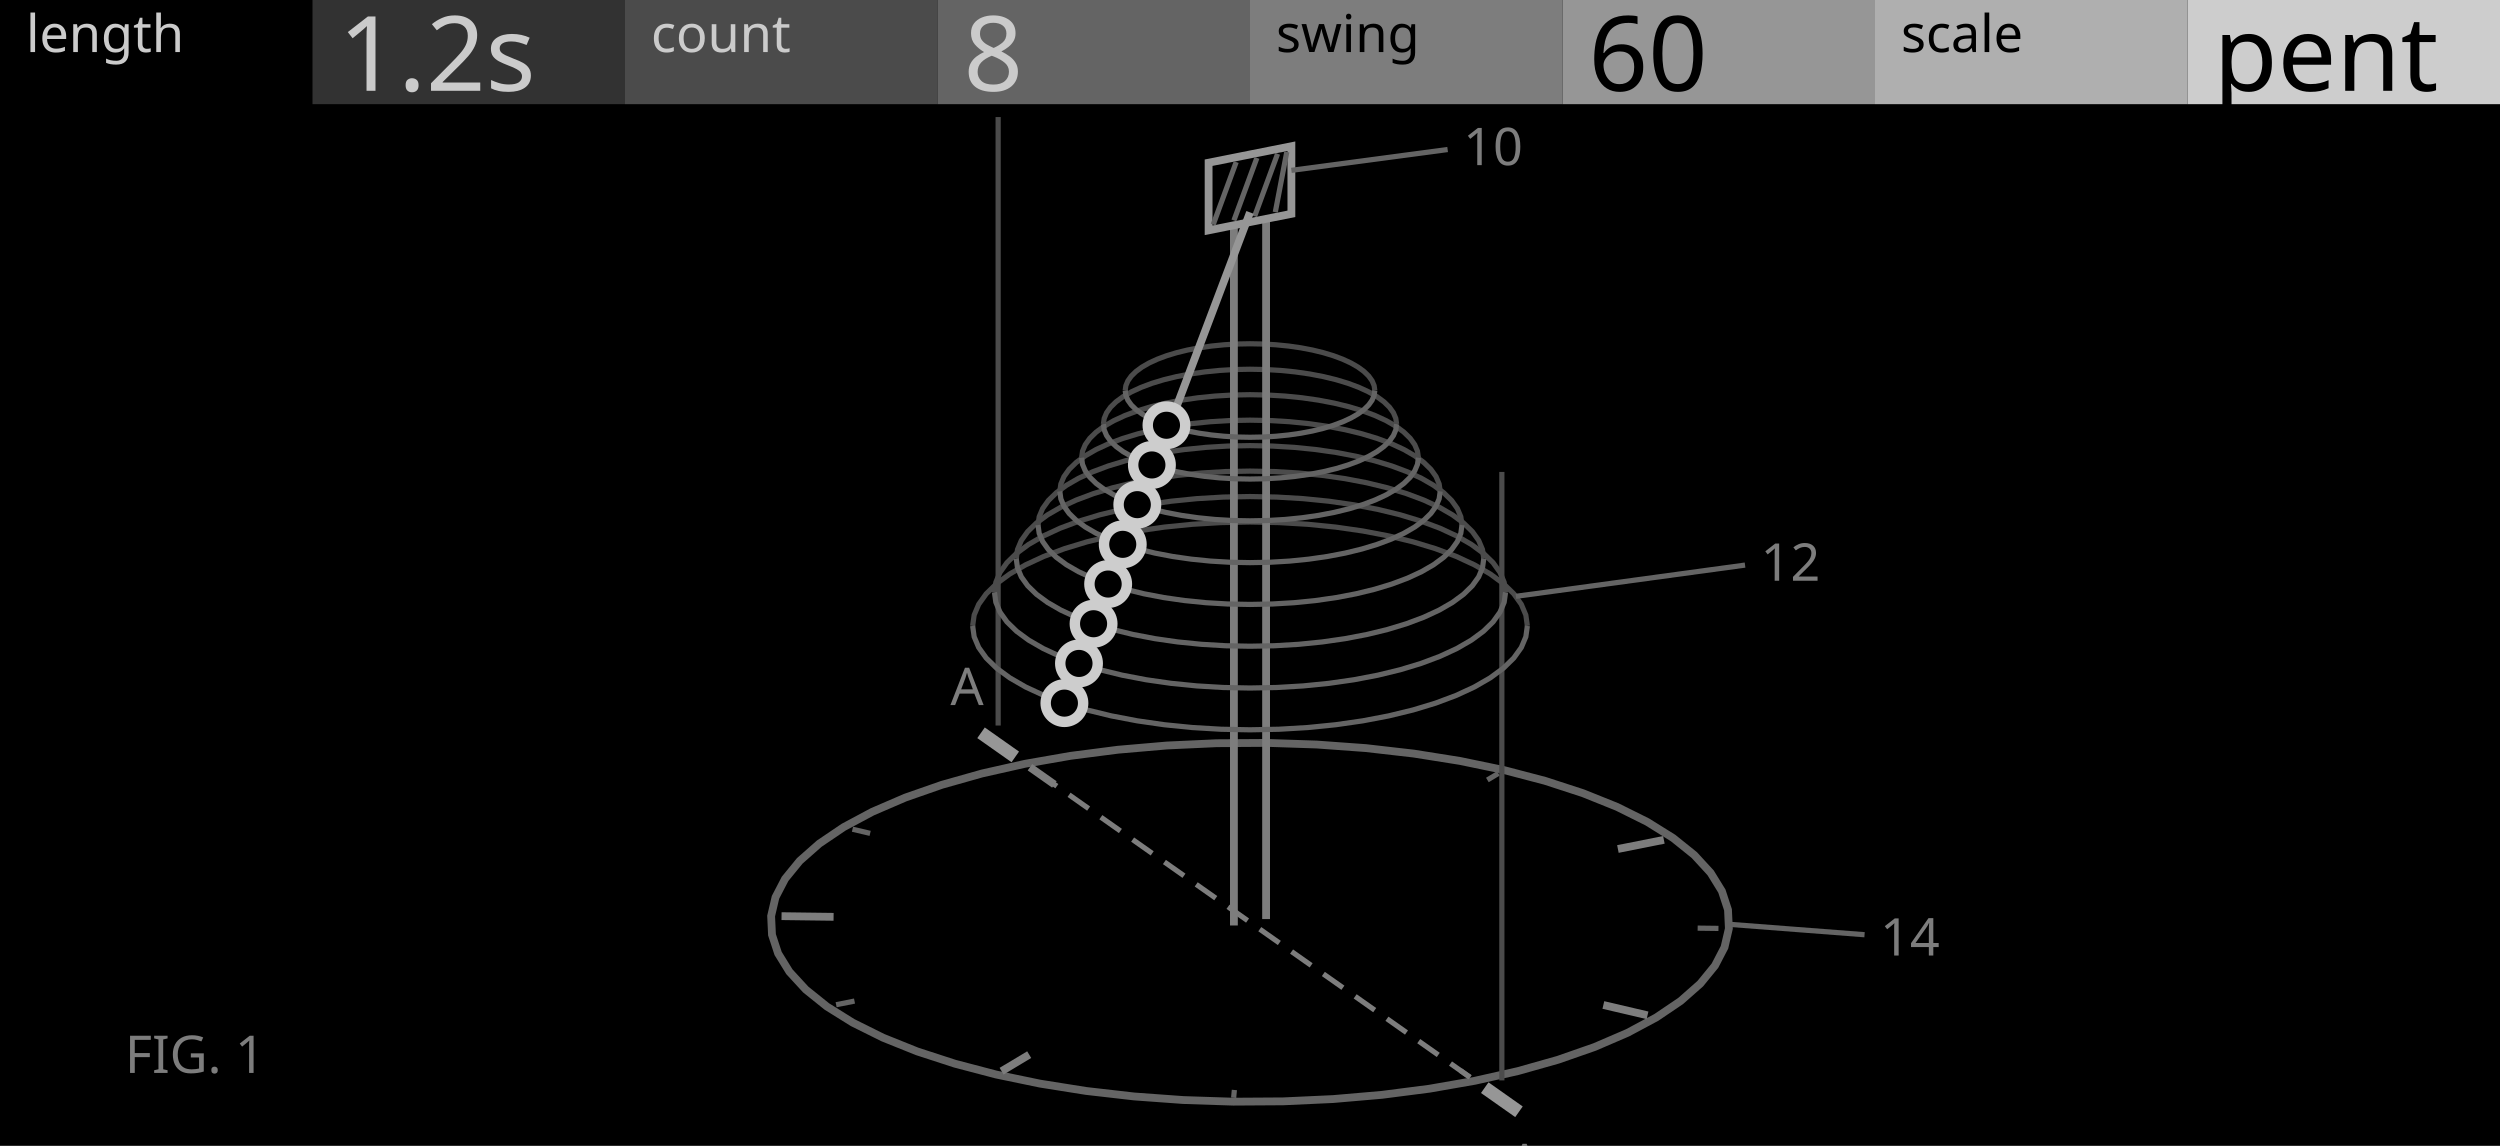
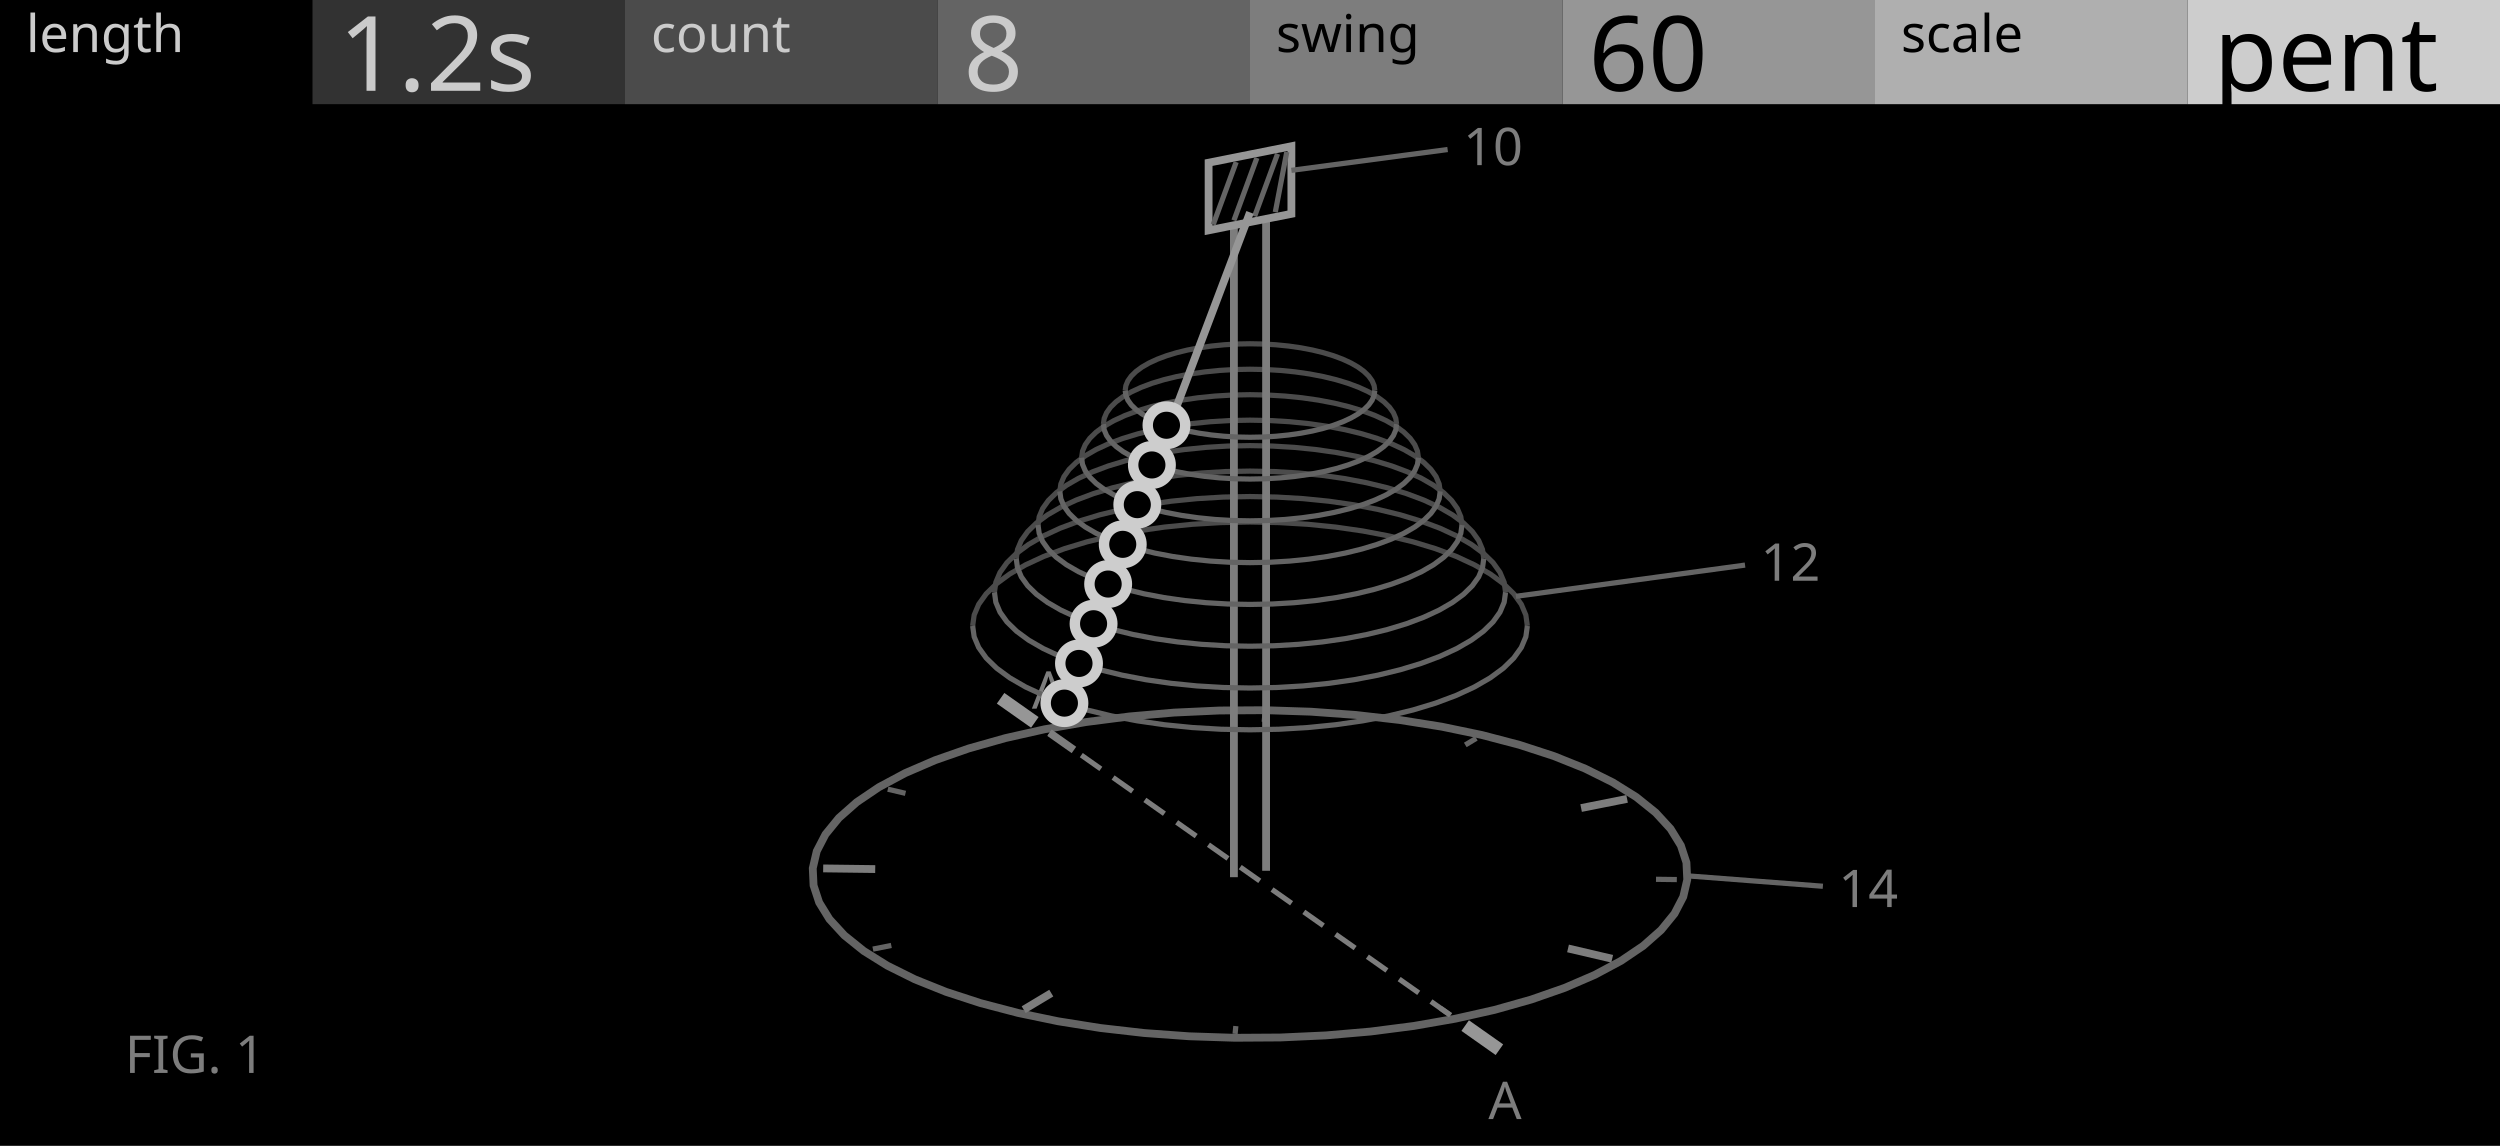
<svg xmlns="http://www.w3.org/2000/svg" width="480" height="220" viewBox="0 0 480 220">
  <g id="preview_canvas">
    <rect x="0" y="0" width="480" height="220" fill="#000000" stroke="none" />
  </g>
  <g id="preview_header">
    <rect x="0" y="0" width="60" height="20" fill="#000000" stroke="none" />
    <rect x="60" y="0" width="60" height="20" fill="#323232" stroke="none" />
    <rect x="120" y="0" width="60" height="20" fill="#4B4B4B" stroke="none" />
    <rect x="180" y="0" width="60" height="20" fill="#646464" stroke="none" />
    <rect x="240" y="0" width="60" height="20" fill="#7D7D7D" stroke="none" />
    <rect x="300" y="0" width="60" height="20" fill="#969696" stroke="none" />
    <rect x="360" y="0" width="60" height="20" fill="#AFAFAF" stroke="none" />
    <rect x="420" y="0" width="60" height="20" fill="#CDCDCD" stroke="none" />
    <text transform="matrix(1 0 0 1 5 10)" fill="#CBCBCB" stroke="none" font-family="UniversNextPro-Light" font-size="10px">length</text>
    <text transform="matrix(1 0 0 1 125 10)" fill="#CBCBCB" stroke="none" font-family="UniversNextPro-Light" font-size="10px">count</text>
    <text transform="matrix(1 0 0 1 245 10)" fill="#000000" stroke="none" font-family="UniversNextPro-Light" font-size="10px">swing</text>
    <text transform="matrix(1 0 0 1 365 10)" fill="#000000" stroke="none" font-family="UniversNextPro-Light" font-size="10px">scale</text>
    <text transform="matrix(1 0 0 1 65 17.44)" fill="#CBCBCB" stroke="none" font-family="UniversNextPro-Light" font-size="20px">1.2s</text>
    <text transform="matrix(1 0 0 1 185 17.44)" fill="#CBCBCB" stroke="none" font-family="UniversNextPro-Light" font-size="20px">8</text>
    <text transform="matrix(1 0 0 1 305 17.44)" fill="#000000" stroke="none" font-family="UniversNextPro-Light" font-size="20px">60</text>
    <text transform="matrix(1 0 0 1 425 17.44)" fill="#000000" stroke="none" font-family="UniversNextPro-Light" font-size="20px">pent</text>
  </g>
-   <path d="M 321.231 160.898 L 316.271 157.806 L 310.476 154.925 L 303.909 152.286 L 296.641 149.92 L 288.753 147.851 L 280.33 146.102 L 271.466 144.692 L 262.257 143.637 L 252.804 142.949 L 243.211 142.635 L 233.582 142.698 L 224.024 143.137 L 214.641 143.949 L 205.536 145.123 L 196.809 146.648 L 188.554 148.506 L 180.864 150.677 L 173.821 153.137 L 167.503 155.86 L 161.98 158.815 L 157.311 161.97 L 153.548 165.29 L 150.733 168.74 L 148.895 172.281 L 148.056 175.875 L 148.224 179.482 L 149.398 183.062 L 151.564 186.577 L 154.699 189.988 L 158.769 193.257 L 163.729 196.349 L 169.524 199.23 L 176.091 201.869 L 183.359 204.235 L 191.247 206.305 L 199.67 208.053 L 208.534 209.463 L 217.743 210.518 L 227.196 211.206 L 236.789 211.52 L 246.418 211.457 L 255.976 211.018 L 265.359 210.206 L 274.464 209.032 L 283.191 207.507 L 291.446 205.649 L 299.136 203.478 L 306.179 201.018 L 312.497 198.296 L 318.02 195.341 L 322.689 192.186 L 326.452 188.865 L 329.267 185.415 L 331.105 181.874 L 331.944 178.28 L 331.776 174.674 L 330.602 171.093 L 328.436 167.578 L 325.301 164.167 Z" fill="#000000" stroke="#646464" stroke-width="1.5" />
-   <path d="M 202.874 150.004 L 198.18 146.696 L 197.316 147.922 L 202.01 151.23 Z" fill="#7D7D7D" stroke="none" stroke-width="0" />
-   <path d="M 167.182 159.519 L 163.79 158.725 L 163.562 159.699 L 166.954 160.493 Z" fill="#646464" stroke="none" stroke-width="0" />
-   <path d="M 160.059 175.282 L 150.065 175.151 L 150.045 176.651 L 160.039 176.782 Z" fill="#7D7D7D" stroke="none" stroke-width="0" />
-   <path d="M 163.969 191.712 L 160.437 192.416 L 160.633 193.396 L 164.165 192.692 Z" fill="#646464" stroke="none" stroke-width="0" />
-   <path d="M 197.22 201.849 L 191.921 205.026 L 192.693 206.312 L 197.992 203.135 Z" fill="#7D7D7D" stroke="none" stroke-width="0" />
-   <path d="M 236.501 209.227 L 236.361 210.725 L 237.357 210.819 L 237.497 209.321 Z" fill="#646464" stroke="none" stroke-width="0" />
-   <path d="M 280.087 205.932 L 281.964 207.255 L 282.54 206.437 L 280.663 205.114 Z" fill="#646464" stroke="none" stroke-width="0" />
-   <path d="M 307.673 193.688 L 316.153 195.674 L 316.495 194.214 L 308.015 192.228 Z" fill="#7D7D7D" stroke="none" stroke-width="0" />
-   <path d="M 325.941 178.702 L 329.938 178.754 L 329.952 177.754 L 325.955 177.702 Z" fill="#646464" stroke="none" stroke-width="0" />
-   <path d="M 310.782 163.744 L 319.611 161.986 L 319.319 160.514 L 310.49 162.272 Z" fill="#7D7D7D" stroke="none" stroke-width="0" />
-   <path d="M 285.83 150.186 L 287.95 148.915 L 287.436 148.057 L 285.316 149.328 Z" fill="#646464" stroke="none" stroke-width="0" />
-   <path d="M 243.499 144.928 L 243.639 143.431 L 242.643 143.337 L 242.503 144.834 Z" fill="#646464" stroke="none" stroke-width="0" />
-   <path d="M 292.362 212.439 L 285.789 207.808 L 284.349 209.852 L 290.922 214.483 Z" fill="#969696" stroke="none" stroke-width="0" />
-   <path d="M 195.651 144.303 L 189.078 139.672 L 187.638 141.716 L 194.211 146.347 Z" fill="#969696" stroke="none" stroke-width="0" />
-   <path d="M 282.54 206.437 L 278.785 203.791 L 278.209 204.609 L 281.964 207.255 Z" fill="#7D7D7D" stroke="none" stroke-width="0" />
-   <path d="M 276.437 202.137 L 272.682 199.491 L 272.106 200.309 L 275.861 202.955 Z" fill="#7D7D7D" stroke="none" stroke-width="0" />
-   <path d="M 270.334 197.837 L 266.578 195.191 L 266.002 196.009 L 269.758 198.655 Z" fill="#7D7D7D" stroke="none" stroke-width="0" />
-   <path d="M 264.231 193.537 L 260.475 190.891 L 259.899 191.709 L 263.655 194.355 Z" fill="#7D7D7D" stroke="none" stroke-width="0" />
-   <path d="M 258.128 189.237 L 254.372 186.591 L 253.796 187.409 L 257.552 190.055 Z" fill="#7D7D7D" stroke="none" stroke-width="0" />
-   <path d="M 252.025 184.938 L 248.269 182.291 L 247.693 183.109 L 251.449 185.756 Z" fill="#7D7D7D" stroke="none" stroke-width="0" />
-   <path d="M 245.922 180.638 L 242.166 177.992 L 241.59 178.81 L 245.346 181.456 Z" fill="#7D7D7D" stroke="none" stroke-width="0" />
-   <path d="M 239.819 176.338 L 236.063 173.692 L 235.487 174.51 L 239.243 177.156 Z" fill="#7D7D7D" stroke="none" stroke-width="0" />
-   <path d="M 233.715 172.038 L 229.96 169.392 L 229.384 170.21 L 233.139 172.856 Z" fill="#7D7D7D" stroke="none" stroke-width="0" />
-   <path d="M 227.612 167.738 L 223.856 165.092 L 223.28 165.91 L 227.036 168.556 Z" fill="#7D7D7D" stroke="none" stroke-width="0" />
-   <path d="M 221.509 163.438 L 217.753 160.792 L 217.177 161.61 L 220.933 164.256 Z" fill="#7D7D7D" stroke="none" stroke-width="0" />
-   <path d="M 215.406 159.138 L 211.65 156.492 L 211.074 157.31 L 214.83 159.956 Z" fill="#7D7D7D" stroke="none" stroke-width="0" />
-   <path d="M 209.303 154.839 L 205.547 152.192 L 204.971 153.01 L 208.727 155.657 Z" fill="#7D7D7D" stroke="none" stroke-width="0" />
-   <path d="M 203.2 150.539 L 199.444 147.893 L 198.868 148.711 L 202.624 151.357 Z" fill="#7D7D7D" stroke="none" stroke-width="0" />
-   <path d="M 288.856 207.437 L 288.856 90.612 L 287.856 90.612 L 287.856 207.437 Z" fill="#4B4B4B" stroke="none" stroke-width="0" />
-   <path d="M 192.144 139.301 L 192.144 22.476 L 191.144 22.476 L 191.144 139.301 Z" fill="#4B4B4B" stroke="none" stroke-width="0" />
-   <text transform="matrix(1 0 0 1 289.52 226.784)" fill="#7D7D7D" stroke="none" font-family="UniversNextPro-Light" font-size="10px">A</text>
-   <text transform="matrix(1 0 0 1 182.48 135.371)" fill="#7D7D7D" stroke="none" font-family="UniversNextPro-Light" font-size="10px">A</text>
+   <path d="M 314.168 153.033 L 309.639 150.21 L 304.348 147.579 L 298.351 145.17 L 291.716 143.009 L 284.513 141.12 L 276.823 139.523 L 268.73 138.236 L 260.321 137.273 L 251.691 136.645 L 242.932 136.358 L 234.14 136.415 L 225.414 136.817 L 216.846 137.558 L 208.533 138.63 L 200.564 140.022 L 193.028 141.718 L 186.006 143.701 L 179.575 145.947 L 173.807 148.433 L 168.764 151.131 L 164.501 154.012 L 161.066 157.043 L 158.495 160.193 L 156.817 163.426 L 156.051 166.708 L 156.205 170.001 L 157.276 173.27 L 159.254 176.479 L 162.117 179.593 L 165.832 182.579 L 170.361 185.402 L 175.652 188.032 L 181.649 190.441 L 188.284 192.602 L 195.487 194.491 L 203.177 196.088 L 211.27 197.375 L 219.679 198.338 L 228.309 198.966 L 237.068 199.254 L 245.86 199.196 L 254.586 198.795 L 263.154 198.054 L 271.467 196.981 L 279.436 195.589 L 286.972 193.893 L 293.994 191.911 L 300.425 189.665 L 306.193 187.179 L 311.236 184.481 L 315.499 181.6 L 318.934 178.568 L 321.505 175.418 L 323.183 172.185 L 323.949 168.904 L 323.795 165.611 L 322.724 162.342 L 320.746 159.132 L 317.883 156.018 Z" fill="#000000" stroke="#646464" stroke-width="1.5" />
+   <path d="M 206.63 143.378 L 201.935 140.071 L 201.071 141.297 L 205.766 144.604 Z" fill="#7D7D7D" stroke="none" stroke-width="0" />
+   <path d="M 173.966 151.835 L 170.574 151.041 L 170.346 152.015 L 173.738 152.809 Z" fill="#646464" stroke="none" stroke-width="0" />
+   <path d="M 168.054 166.114 L 158.06 165.984 L 158.04 167.484 L 168.034 167.614 Z" fill="#7D7D7D" stroke="none" stroke-width="0" />
+   <path d="M 171.032 181.033 L 167.5 181.737 L 167.696 182.717 L 171.228 182.013 Z" fill="#646464" stroke="none" stroke-width="0" />
+   <path d="M 201.46 190.036 L 196.161 193.213 L 196.933 194.499 L 202.232 191.322 Z" fill="#7D7D7D" stroke="none" stroke-width="0" />
+   <path d="M 236.78 196.96 L 236.64 198.458 L 237.636 198.552 L 237.776 197.054 Z" fill="#646464" stroke="none" stroke-width="0" />
+   <path d="M 276.331 194.014 L 278.209 195.337 L 278.785 194.519 L 276.907 193.196 Z" fill="#646464" stroke="none" stroke-width="0" />
+   <path d="M 300.888 182.829 L 309.369 184.814 L 309.711 183.354 L 301.23 181.369 Z" fill="#7D7D7D" stroke="none" stroke-width="0" />
+   <path d="M 317.945 169.325 L 321.943 169.378 L 321.957 168.378 L 317.959 168.325 Z" fill="#646464" stroke="none" stroke-width="0" />
+   <path d="M 303.718 155.879 L 312.548 154.121 L 312.256 152.649 L 303.426 154.407 Z" fill="#7D7D7D" stroke="none" stroke-width="0" />
+   <path d="M 281.591 143.455 L 283.71 142.185 L 283.196 141.327 L 281.077 142.597 Z" fill="#646464" stroke="none" stroke-width="0" />
+   <path d="M 243.22 138.651 L 243.36 137.154 L 242.364 137.06 L 242.224 138.557 Z" fill="#646464" stroke="none" stroke-width="0" />
+   <path d="M 288.606 200.521 L 282.033 195.89 L 280.593 197.934 L 287.166 202.565 Z" fill="#969696" stroke="none" stroke-width="0" />
+   <path d="M 199.407 137.677 L 192.834 133.046 L 191.394 135.09 L 197.967 139.721 Z" fill="#969696" stroke="none" stroke-width="0" />
+   <path d="M 278.785 194.519 L 275.029 191.873 L 274.453 192.691 L 278.209 195.337 Z" fill="#7D7D7D" stroke="none" stroke-width="0" />
+   <path d="M 272.682 190.219 L 268.926 187.573 L 268.35 188.391 L 272.106 191.037 Z" fill="#7D7D7D" stroke="none" stroke-width="0" />
+   <path d="M 266.578 185.919 L 262.823 183.273 L 262.247 184.091 L 266.002 186.737 Z" fill="#7D7D7D" stroke="none" stroke-width="0" />
+   <path d="M 260.475 181.619 L 256.72 178.973 L 256.144 179.791 L 259.899 182.437 Z" fill="#7D7D7D" stroke="none" stroke-width="0" />
+   <path d="M 254.372 177.319 L 250.616 174.673 L 250.04 175.491 L 253.796 178.137 Z" fill="#7D7D7D" stroke="none" stroke-width="0" />
+   <path d="M 248.269 173.02 L 244.513 170.374 L 243.937 171.192 L 247.693 173.838 Z" fill="#7D7D7D" stroke="none" stroke-width="0" />
+   <path d="M 242.166 168.72 L 238.41 166.074 L 237.834 166.892 L 241.59 169.538 Z" fill="#7D7D7D" stroke="none" stroke-width="0" />
+   <path d="M 236.063 164.42 L 232.307 161.774 L 231.731 162.592 L 235.487 165.238 Z" fill="#7D7D7D" stroke="none" stroke-width="0" />
+   <path d="M 229.96 160.12 L 226.204 157.474 L 225.628 158.292 L 229.384 160.938 Z" fill="#7D7D7D" stroke="none" stroke-width="0" />
+   <path d="M 223.856 155.82 L 220.101 153.174 L 219.525 153.992 L 223.28 156.638 Z" fill="#7D7D7D" stroke="none" stroke-width="0" />
+   <path d="M 217.753 151.52 L 213.998 148.874 L 213.422 149.692 L 217.177 152.338 Z" fill="#7D7D7D" stroke="none" stroke-width="0" />
+   <path d="M 211.65 147.221 L 207.894 144.574 L 207.318 145.392 L 211.074 148.039 Z" fill="#7D7D7D" stroke="none" stroke-width="0" />
+   <path d="M 205.547 142.921 L 201.791 140.275 L 201.215 141.093 L 204.971 143.739 Z" fill="#7D7D7D" stroke="none" stroke-width="0" />
+   <text transform="matrix(1 0 0 1 285.764 214.866)" fill="#7D7D7D" stroke="none" font-family="UniversNextPro-Light" font-size="10px">A</text>
+   <text transform="matrix(1 0 0 1 198.114 136.068)" fill="#7D7D7D" stroke="none" font-family="UniversNextPro-Light" font-size="10px">A</text>
  <path d="M 293.748 120.106 L 293.443 117.955 L 292.525 115.78 L 291.025 113.682 L 288.971 111.678 L 286.391 109.781 L 283.312 108.005 L 279.767 106.364 L 275.793 104.876 L 271.433 103.554 L 266.733 102.41 L 261.742 101.458 L 256.516 100.706 L 251.112 100.164 L 245.586 99.835 L 240 99.726 L 234.414 99.835 L 228.888 100.164 L 223.484 100.706 L 218.258 101.458 L 213.267 102.41 L 208.567 103.554 L 204.207 104.876 L 200.233 106.364 L 196.688 108.005 L 193.609 109.781 L 191.029 111.678 L 188.975 113.682 L 187.475 115.78 L 186.557 117.955 L 186.252 120.106 L 187.242 120.244 L 187.519 118.225 L 188.345 116.274 L 189.731 114.338 L 191.673 112.444 L 194.153 110.619 L 197.146 108.893 L 200.617 107.288 L 204.527 105.824 L 208.829 104.518 L 213.479 103.388 L 218.422 102.444 L 223.604 101.698 L 228.968 101.16 L 234.454 100.835 L 240 100.726 L 245.546 100.835 L 251.032 101.16 L 256.396 101.698 L 261.578 102.444 L 266.521 103.388 L 271.171 104.518 L 275.473 105.824 L 279.383 107.288 L 282.854 108.893 L 285.847 110.619 L 288.327 112.444 L 290.269 114.338 L 291.655 116.274 L 292.481 118.225 L 292.758 120.244 Z" fill="#4B4B4B" stroke="none" stroke-width="0" />
  <path d="M 289.564 113.649 L 289.281 111.662 L 288.432 109.65 L 287.046 107.71 L 285.149 105.859 L 282.767 104.109 L 279.927 102.47 L 276.658 100.957 L 272.994 99.584 L 268.973 98.365 L 264.641 97.31 L 260.04 96.433 L 255.223 95.74 L 250.242 95.24 L 245.149 94.937 L 240 94.837 L 234.851 94.937 L 229.758 95.24 L 224.777 95.74 L 219.96 96.433 L 215.359 97.31 L 211.027 98.365 L 207.006 99.584 L 203.342 100.957 L 200.073 102.47 L 197.233 104.109 L 194.851 105.859 L 192.954 107.71 L 191.568 109.65 L 190.719 111.662 L 190.436 113.649 L 191.426 113.787 L 191.681 111.932 L 192.438 110.144 L 193.71 108.366 L 195.495 106.625 L 197.777 104.947 L 200.531 103.358 L 203.726 101.881 L 207.326 100.532 L 211.289 99.329 L 215.571 98.288 L 220.124 97.419 L 224.897 96.732 L 229.838 96.236 L 234.891 95.937 L 240 95.837 L 245.109 95.937 L 250.162 96.236 L 255.103 96.732 L 259.876 97.419 L 264.429 98.288 L 268.711 99.329 L 272.674 100.532 L 276.274 101.881 L 279.469 103.358 L 282.223 104.947 L 284.505 106.625 L 286.29 108.366 L 287.562 110.144 L 288.319 111.932 L 288.574 113.787 Z" fill="#4B4B4B" stroke="none" stroke-width="0" />
  <path d="M 285.38 107.193 L 285.12 105.369 L 284.339 103.519 L 283.066 101.738 L 281.326 100.04 L 279.144 98.436 L 276.542 96.935 L 273.548 95.549 L 270.194 94.292 L 266.514 93.177 L 262.549 92.211 L 258.338 91.408 L 253.93 90.774 L 249.372 90.317 L 244.712 90.04 L 240 89.948 L 235.288 90.04 L 230.628 90.317 L 226.07 90.774 L 221.662 91.408 L 217.451 92.211 L 213.486 93.177 L 209.806 94.292 L 206.452 95.549 L 203.458 96.935 L 200.856 98.436 L 198.674 100.04 L 196.934 101.738 L 195.661 103.519 L 194.88 105.369 L 194.62 107.193 L 195.61 107.331 L 195.842 105.639 L 196.531 104.013 L 197.69 102.394 L 199.318 100.806 L 201.4 99.274 L 203.916 97.823 L 206.836 96.473 L 210.126 95.24 L 213.748 94.141 L 217.663 93.189 L 221.826 92.394 L 226.19 91.766 L 230.708 91.313 L 235.328 91.04 L 240 90.948 L 244.672 91.04 L 249.292 91.313 L 253.81 91.766 L 258.174 92.394 L 262.337 93.189 L 266.252 94.141 L 269.874 95.24 L 273.164 96.473 L 276.084 97.823 L 278.6 99.274 L 280.682 100.806 L 282.31 102.394 L 283.469 104.013 L 284.158 105.639 L 284.39 107.331 Z" fill="#4B4B4B" stroke="none" stroke-width="0" />
  <path d="M 281.196 100.736 L 280.959 99.076 L 280.246 97.388 L 279.087 95.766 L 277.504 94.221 L 275.52 92.763 L 273.157 91.399 L 270.439 90.141 L 267.394 89.001 L 264.054 87.988 L 260.456 87.112 L 256.637 86.383 L 252.637 85.809 L 248.502 85.394 L 244.274 85.142 L 240 85.058 L 235.726 85.142 L 231.498 85.394 L 227.363 85.809 L 223.363 86.383 L 219.544 87.112 L 215.946 87.988 L 212.606 89.001 L 209.561 90.141 L 206.843 91.399 L 204.48 92.763 L 202.496 94.221 L 200.913 95.766 L 199.754 97.388 L 199.041 99.076 L 198.804 100.736 L 199.794 100.874 L 200.003 99.346 L 200.624 97.882 L 201.669 96.422 L 203.14 94.987 L 205.024 93.601 L 207.301 92.287 L 209.945 91.065 L 212.926 89.949 L 216.208 88.952 L 219.756 88.09 L 223.527 87.369 L 227.483 86.801 L 231.578 86.39 L 235.766 86.142 L 240 86.058 L 244.234 86.142 L 248.422 86.39 L 252.517 86.801 L 256.473 87.369 L 260.244 88.09 L 263.792 88.952 L 267.074 89.949 L 270.055 91.065 L 272.699 92.287 L 274.976 93.601 L 276.86 94.987 L 278.331 96.422 L 279.376 97.882 L 279.997 99.346 L 280.206 100.874 Z" fill="#4B4B4B" stroke="none" stroke-width="0" />
  <path d="M 277.012 94.28 L 276.798 92.784 L 276.154 91.257 L 275.107 89.793 L 273.682 88.402 L 271.896 87.09 L 269.772 85.864 L 267.329 84.733 L 264.594 83.709 L 261.595 82.8 L 258.364 82.013 L 254.935 81.359 L 251.344 80.843 L 247.632 80.47 L 243.837 80.244 L 240 80.169 L 236.163 80.244 L 232.368 80.47 L 228.656 80.843 L 225.065 81.359 L 221.636 82.013 L 218.405 82.8 L 215.406 83.709 L 212.671 84.733 L 210.228 85.864 L 208.104 87.09 L 206.318 88.402 L 204.893 89.793 L 203.846 91.257 L 203.202 92.784 L 202.988 94.28 L 203.978 94.418 L 204.164 93.054 L 204.716 91.751 L 205.649 90.449 L 206.962 89.168 L 208.648 87.928 L 210.686 86.752 L 213.055 85.657 L 215.726 84.657 L 218.667 83.764 L 221.848 82.991 L 225.229 82.345 L 228.776 81.835 L 232.448 81.466 L 236.203 81.244 L 240 81.169 L 243.797 81.244 L 247.552 81.466 L 251.224 81.835 L 254.771 82.345 L 258.152 82.991 L 261.333 83.764 L 264.274 84.657 L 266.945 85.657 L 269.314 86.752 L 271.352 87.928 L 273.038 89.168 L 274.351 90.449 L 275.284 91.751 L 275.836 93.054 L 276.022 94.418 Z" fill="#4B4B4B" stroke="none" stroke-width="0" />
  <path d="M 272.827 87.823 L 272.636 86.491 L 272.061 85.127 L 271.128 83.821 L 269.859 82.583 L 268.273 81.417 L 266.386 80.329 L 264.22 79.325 L 261.795 78.417 L 259.136 77.611 L 256.272 76.914 L 253.233 76.334 L 250.051 75.877 L 246.762 75.547 L 243.4 75.346 L 240 75.28 L 236.6 75.346 L 233.238 75.547 L 229.949 75.877 L 226.767 76.334 L 223.728 76.914 L 220.864 77.611 L 218.205 78.417 L 215.78 79.325 L 213.614 80.329 L 211.727 81.417 L 210.141 82.583 L 208.872 83.821 L 207.939 85.127 L 207.364 86.491 L 207.173 87.823 L 208.163 87.961 L 208.326 86.761 L 208.809 85.621 L 209.628 84.477 L 210.785 83.349 L 212.271 82.255 L 214.072 81.217 L 216.164 80.249 L 218.525 79.365 L 221.126 78.575 L 223.94 77.892 L 226.931 77.32 L 230.069 76.869 L 233.318 76.543 L 236.64 76.346 L 240 76.28 L 243.36 76.346 L 246.682 76.543 L 249.931 76.869 L 253.069 77.32 L 256.06 77.892 L 258.874 78.575 L 261.475 79.365 L 263.836 80.249 L 265.928 81.217 L 267.729 82.255 L 269.215 83.349 L 270.372 84.477 L 271.191 85.621 L 271.674 86.761 L 271.837 87.961 Z" fill="#4B4B4B" stroke="none" stroke-width="0" />
  <path d="M 268.643 81.366 L 268.475 80.198 L 267.968 78.996 L 267.149 77.849 L 266.037 76.763 L 264.649 75.744 L 263.001 74.793 L 261.11 73.918 L 258.995 73.125 L 256.676 72.423 L 254.18 71.815 L 251.531 71.309 L 248.758 70.911 L 245.892 70.623 L 242.962 70.449 L 240 70.391 L 237.038 70.449 L 234.108 70.623 L 231.242 70.911 L 228.469 71.309 L 225.82 71.815 L 223.324 72.423 L 221.005 73.125 L 218.89 73.918 L 216.999 74.793 L 215.351 75.744 L 213.963 76.763 L 212.851 77.849 L 212.032 78.996 L 211.525 80.198 L 211.357 81.366 L 212.347 81.504 L 212.487 80.468 L 212.902 79.49 L 213.607 78.505 L 214.607 77.529 L 215.895 76.582 L 217.457 75.681 L 219.274 74.842 L 221.325 74.073 L 223.586 73.387 L 226.032 72.793 L 228.633 72.295 L 231.362 71.903 L 234.188 71.619 L 237.078 71.449 L 240 71.391 L 242.922 71.449 L 245.812 71.619 L 248.638 71.903 L 251.367 72.295 L 253.968 72.793 L 256.414 73.387 L 258.675 74.073 L 260.726 74.842 L 262.543 75.681 L 264.105 76.582 L 265.393 77.529 L 266.393 78.505 L 267.098 79.49 L 267.513 80.468 L 267.653 81.504 Z" fill="#4B4B4B" stroke="none" stroke-width="0" />
  <path d="M 264.459 74.91 L 264.314 73.905 L 263.875 72.865 L 263.169 71.877 L 262.214 70.944 L 261.025 70.071 L 259.616 69.258 L 258.001 68.51 L 256.195 67.833 L 254.217 67.234 L 252.088 66.715 L 249.829 66.285 L 247.465 65.945 L 245.022 65.7 L 242.525 65.551 L 240 65.502 L 237.475 65.551 L 234.978 65.7 L 232.535 65.945 L 230.171 66.285 L 227.912 66.715 L 225.783 67.234 L 223.805 67.833 L 221.999 68.51 L 220.384 69.258 L 218.975 70.071 L 217.786 70.944 L 216.831 71.877 L 216.125 72.865 L 215.686 73.905 L 215.541 74.91 L 216.531 75.048 L 216.648 74.175 L 216.995 73.359 L 217.587 72.533 L 218.43 71.71 L 219.519 70.909 L 220.842 70.146 L 222.383 69.434 L 224.125 68.781 L 226.045 68.198 L 228.124 67.693 L 230.335 67.271 L 232.655 66.937 L 235.058 66.696 L 237.515 66.551 L 240 66.502 L 242.485 66.551 L 244.942 66.696 L 247.345 66.937 L 249.665 67.271 L 251.876 67.693 L 253.955 68.198 L 255.875 68.781 L 257.617 69.434 L 259.158 70.146 L 260.481 70.909 L 261.57 71.71 L 262.413 72.533 L 263.005 73.359 L 263.352 74.175 L 263.469 75.048 Z" fill="#4B4B4B" stroke="none" stroke-width="0" />
-   <path d="M 236.16 34.907 L 236.16 177.693 L 237.66 177.693 L 237.66 34.907 Z" fill="#7D7D7D" stroke="none" stroke-width="0" />
-   <path d="M 242.34 33.676 L 242.34 176.462 L 243.84 176.462 L 243.84 33.676 Z" fill="#7D7D7D" stroke="none" stroke-width="0" />
+   <path d="M 236.16 34.907 L 236.16 168.421 L 237.66 168.421 L 237.66 34.907 Z" fill="#7D7D7D" stroke="none" stroke-width="0" />
+   <path d="M 242.34 33.676 L 242.34 167.19 L 243.84 167.19 L 243.84 33.676 Z" fill="#7D7D7D" stroke="none" stroke-width="0" />
  <path d="M 232.053 31.238 L 247.947 28.073 L 247.947 41.053 L 232.053 44.219 Z" fill="#000000" stroke="#969696" stroke-width="1.5" />
  <path d="M 233.405 43.289 L 237.82 31.283 L 236.882 30.937 L 232.467 42.943 Z" fill="#646464" stroke="none" stroke-width="0" />
  <path d="M 237.379 42.497 L 241.793 30.492 L 240.855 30.146 L 236.441 42.151 Z" fill="#646464" stroke="none" stroke-width="0" />
  <path d="M 241.352 41.706 L 245.767 29.7 L 244.829 29.354 L 240.414 41.36 Z" fill="#646464" stroke="none" stroke-width="0" />
  <path d="M 245.347 40.835 L 247.555 29.27 L 246.573 29.082 L 244.365 40.647 Z" fill="#646464" stroke="none" stroke-width="0" />
  <path d="M 186.252 120.244 L 186.557 122.395 L 187.475 124.57 L 188.975 126.668 L 191.029 128.672 L 193.609 130.568 L 196.688 132.345 L 200.233 133.985 L 204.207 135.474 L 208.567 136.796 L 213.267 137.94 L 218.258 138.892 L 223.484 139.644 L 228.888 140.186 L 234.414 140.515 L 240 140.624 L 245.586 140.515 L 251.112 140.186 L 256.516 139.644 L 261.742 138.892 L 266.733 137.94 L 271.433 136.796 L 275.793 135.474 L 279.767 133.985 L 283.312 132.345 L 286.391 130.568 L 288.971 128.672 L 291.025 126.668 L 292.525 124.57 L 293.443 122.395 L 293.748 120.244 L 292.758 120.106 L 292.481 122.125 L 291.655 124.076 L 290.269 126.012 L 288.327 127.906 L 285.847 129.73 L 282.854 131.457 L 279.383 133.061 L 275.473 134.526 L 271.171 135.832 L 266.521 136.962 L 261.578 137.906 L 256.396 138.652 L 251.032 139.19 L 245.546 139.515 L 240 139.624 L 234.454 139.515 L 228.968 139.19 L 223.604 138.652 L 218.422 137.906 L 213.479 136.962 L 208.829 135.832 L 204.527 134.526 L 200.617 133.061 L 197.146 131.457 L 194.153 129.73 L 191.673 127.906 L 189.731 126.012 L 188.345 124.076 L 187.519 122.125 L 187.242 120.106 Z" fill="#646464" stroke="none" stroke-width="0" />
  <path d="M 190.436 113.787 L 190.719 115.775 L 191.568 117.787 L 192.954 119.727 L 194.851 121.578 L 197.233 123.328 L 200.073 124.967 L 203.342 126.48 L 207.006 127.853 L 211.027 129.071 L 215.359 130.126 L 219.96 131.004 L 224.777 131.696 L 229.758 132.196 L 234.851 132.499 L 240 132.6 L 245.149 132.499 L 250.242 132.196 L 255.223 131.696 L 260.04 131.004 L 264.641 130.126 L 268.973 129.071 L 272.994 127.853 L 276.658 126.48 L 279.927 124.967 L 282.767 123.328 L 285.149 121.578 L 287.046 119.727 L 288.432 117.787 L 289.281 115.775 L 289.564 113.787 L 288.574 113.649 L 288.319 115.505 L 287.562 117.293 L 286.29 119.071 L 284.505 120.812 L 282.223 122.49 L 279.469 124.079 L 276.274 125.556 L 272.674 126.905 L 268.711 128.107 L 264.429 129.148 L 259.876 130.018 L 255.103 130.704 L 250.162 131.2 L 245.109 131.499 L 240 131.6 L 234.891 131.499 L 229.838 131.2 L 224.897 130.704 L 220.124 130.018 L 215.571 129.148 L 211.289 128.107 L 207.326 126.905 L 203.726 125.556 L 200.531 124.079 L 197.777 122.49 L 195.495 120.812 L 193.71 119.071 L 192.438 117.293 L 191.681 115.505 L 191.426 113.649 Z" fill="#646464" stroke="none" stroke-width="0" />
  <path d="M 194.62 107.331 L 194.88 109.154 L 195.661 111.005 L 196.934 112.786 L 198.674 114.484 L 200.856 116.088 L 203.458 117.589 L 206.452 118.975 L 209.806 120.231 L 213.486 121.347 L 217.451 122.312 L 221.662 123.115 L 226.07 123.749 L 230.628 124.207 L 235.288 124.484 L 240 124.576 L 244.712 124.484 L 249.372 124.207 L 253.93 123.749 L 258.338 123.115 L 262.549 122.312 L 266.514 121.347 L 270.194 120.231 L 273.548 118.975 L 276.542 117.589 L 279.144 116.088 L 281.326 114.484 L 283.066 112.786 L 284.339 111.005 L 285.12 109.154 L 285.38 107.331 L 284.39 107.193 L 284.158 108.884 L 283.469 110.511 L 282.31 112.13 L 280.682 113.718 L 278.6 115.25 L 276.084 116.701 L 273.164 118.051 L 269.874 119.283 L 266.252 120.383 L 262.337 121.334 L 258.174 122.129 L 253.81 122.757 L 249.292 123.211 L 244.672 123.484 L 240 123.576 L 235.328 123.484 L 230.708 123.211 L 226.19 122.757 L 221.826 122.129 L 217.663 121.334 L 213.748 120.383 L 210.126 119.283 L 206.836 118.051 L 203.916 116.701 L 201.4 115.25 L 199.318 113.718 L 197.69 112.13 L 196.531 110.511 L 195.842 108.884 L 195.61 107.193 Z" fill="#646464" stroke="none" stroke-width="0" />
  <path d="M 198.804 100.874 L 199.041 102.534 L 199.754 104.222 L 200.913 105.845 L 202.496 107.39 L 204.48 108.848 L 206.843 110.211 L 209.561 111.469 L 212.606 112.61 L 215.946 113.622 L 219.544 114.498 L 223.363 115.227 L 227.363 115.802 L 231.498 116.217 L 235.726 116.468 L 240 116.552 L 244.274 116.468 L 248.502 116.217 L 252.637 115.802 L 256.637 115.227 L 260.456 114.498 L 264.054 113.622 L 267.394 112.61 L 270.439 111.469 L 273.157 110.211 L 275.52 108.848 L 277.504 107.39 L 279.087 105.845 L 280.246 104.222 L 280.959 102.534 L 281.196 100.874 L 280.206 100.736 L 279.997 102.264 L 279.376 103.728 L 278.331 105.189 L 276.86 106.624 L 274.976 108.01 L 272.699 109.323 L 270.055 110.545 L 267.074 111.662 L 263.792 112.658 L 260.244 113.52 L 256.473 114.241 L 252.517 114.81 L 248.422 115.221 L 244.234 115.468 L 240 115.552 L 235.766 115.468 L 231.578 115.221 L 227.483 114.81 L 223.527 114.241 L 219.756 113.52 L 216.208 112.658 L 212.926 111.662 L 209.945 110.545 L 207.301 109.323 L 205.024 108.01 L 203.14 106.624 L 201.669 105.189 L 200.624 103.728 L 200.003 102.264 L 199.794 100.736 Z" fill="#646464" stroke="none" stroke-width="0" />
  <path d="M 202.988 94.418 L 203.202 95.913 L 203.846 97.44 L 204.893 98.904 L 206.318 100.295 L 208.104 101.607 L 210.228 102.833 L 212.671 103.964 L 215.406 104.988 L 218.405 105.897 L 221.636 106.684 L 225.065 107.338 L 228.656 107.854 L 232.368 108.227 L 236.163 108.453 L 240 108.528 L 243.837 108.453 L 247.632 108.227 L 251.344 107.854 L 254.935 107.338 L 258.364 106.684 L 261.595 105.897 L 264.594 104.988 L 267.329 103.964 L 269.772 102.833 L 271.896 101.607 L 273.682 100.295 L 275.107 98.904 L 276.154 97.44 L 276.798 95.913 L 277.012 94.418 L 276.022 94.28 L 275.836 95.643 L 275.284 96.946 L 274.351 98.248 L 273.038 99.529 L 271.352 100.769 L 269.314 101.945 L 266.945 103.04 L 264.274 104.04 L 261.333 104.933 L 258.152 105.706 L 254.771 106.352 L 251.224 106.862 L 247.552 107.231 L 243.797 107.453 L 240 107.528 L 236.203 107.453 L 232.448 107.231 L 228.776 106.862 L 225.229 106.352 L 221.848 105.706 L 218.667 104.933 L 215.726 104.04 L 213.055 103.04 L 210.686 101.945 L 208.648 100.769 L 206.962 99.529 L 205.649 98.248 L 204.716 96.946 L 204.164 95.643 L 203.978 94.28 Z" fill="#646464" stroke="none" stroke-width="0" />
  <path d="M 207.173 87.961 L 207.364 89.293 L 207.939 90.657 L 208.872 91.963 L 210.141 93.201 L 211.727 94.367 L 213.614 95.455 L 215.78 96.458 L 218.205 97.367 L 220.864 98.173 L 223.728 98.87 L 226.767 99.45 L 229.949 99.907 L 233.238 100.237 L 236.6 100.438 L 240 100.504 L 243.4 100.438 L 246.762 100.237 L 250.051 99.907 L 253.233 99.45 L 256.272 98.87 L 259.136 98.173 L 261.795 97.367 L 264.22 96.458 L 266.386 95.455 L 268.273 94.367 L 269.859 93.201 L 271.128 91.963 L 272.061 90.657 L 272.636 89.293 L 272.827 87.961 L 271.837 87.823 L 271.674 89.023 L 271.191 90.163 L 270.372 91.307 L 269.215 92.435 L 267.729 93.529 L 265.928 94.567 L 263.836 95.534 L 261.475 96.419 L 258.874 97.209 L 256.06 97.892 L 253.069 98.464 L 249.931 98.915 L 246.682 99.241 L 243.36 99.438 L 240 99.504 L 236.64 99.438 L 233.318 99.241 L 230.069 98.915 L 226.931 98.464 L 223.94 97.892 L 221.126 97.209 L 218.525 96.419 L 216.164 95.534 L 214.072 94.567 L 212.271 93.529 L 210.785 92.435 L 209.628 91.307 L 208.809 90.163 L 208.326 89.023 L 208.163 87.823 Z" fill="#646464" stroke="none" stroke-width="0" />
  <path d="M 211.357 81.504 L 211.525 82.673 L 212.032 83.875 L 212.851 85.022 L 213.963 86.107 L 215.351 87.127 L 216.999 88.077 L 218.89 88.953 L 221.005 89.745 L 223.324 90.448 L 225.82 91.056 L 228.469 91.561 L 231.242 91.96 L 234.108 92.247 L 237.038 92.422 L 240 92.48 L 242.962 92.422 L 245.892 92.247 L 248.758 91.96 L 251.531 91.561 L 254.18 91.056 L 256.676 90.448 L 258.995 89.745 L 261.11 88.953 L 263.001 88.077 L 264.649 87.127 L 266.037 86.107 L 267.149 85.022 L 267.968 83.875 L 268.475 82.673 L 268.643 81.504 L 267.653 81.366 L 267.513 82.403 L 267.098 83.381 L 266.393 84.366 L 265.393 85.341 L 264.105 86.289 L 262.543 87.189 L 260.726 88.029 L 258.675 88.797 L 256.414 89.484 L 253.968 90.078 L 251.367 90.575 L 248.638 90.968 L 245.812 91.251 L 242.922 91.422 L 240 91.48 L 237.078 91.422 L 234.188 91.251 L 231.362 90.968 L 228.633 90.575 L 226.032 90.078 L 223.586 89.484 L 221.325 88.797 L 219.274 88.029 L 217.457 87.189 L 215.895 86.289 L 214.607 85.341 L 213.607 84.366 L 212.902 83.381 L 212.487 82.403 L 212.347 81.366 Z" fill="#646464" stroke="none" stroke-width="0" />
  <path d="M 215.541 75.048 L 215.686 76.052 L 216.125 77.092 L 216.831 78.081 L 217.786 79.013 L 218.975 79.886 L 220.384 80.699 L 221.999 81.448 L 223.805 82.124 L 225.783 82.723 L 227.912 83.242 L 230.171 83.673 L 232.535 84.012 L 234.978 84.258 L 237.475 84.407 L 240 84.456 L 242.525 84.407 L 245.022 84.258 L 247.465 84.012 L 249.829 83.673 L 252.088 83.242 L 254.217 82.723 L 256.195 82.124 L 258.001 81.448 L 259.616 80.699 L 261.025 79.886 L 262.214 79.013 L 263.169 78.081 L 263.875 77.092 L 264.314 76.052 L 264.459 75.048 L 263.469 74.91 L 263.352 75.782 L 263.005 76.598 L 262.413 77.425 L 261.57 78.247 L 260.481 79.048 L 259.158 79.811 L 257.617 80.524 L 255.875 81.176 L 253.955 81.759 L 251.876 82.264 L 249.665 82.687 L 247.345 83.02 L 244.942 83.262 L 242.485 83.407 L 240 83.456 L 237.515 83.407 L 235.058 83.262 L 232.655 83.02 L 230.335 82.687 L 228.124 82.264 L 226.045 81.759 L 224.125 81.176 L 222.383 80.524 L 220.842 79.811 L 219.519 79.048 L 218.43 78.247 L 217.587 77.425 L 216.995 76.598 L 216.648 75.782 L 216.531 74.91 Z" fill="#646464" stroke="none" stroke-width="0" />
  <path d="M 239.298 40.517 L 203.665 134.735 L 205.069 135.265 L 240.702 41.047 Z" fill="#969696" stroke="none" stroke-width="0" />
  <circle cx="204.367" cy="135" r="3.6" fill="#000000" stroke="#CDCDCD" stroke-width="2" />
  <circle cx="207.166" cy="127.379" r="3.6" fill="#000000" stroke="#CDCDCD" stroke-width="2" />
  <circle cx="209.966" cy="119.757" r="3.6" fill="#000000" stroke="#CDCDCD" stroke-width="2" />
  <circle cx="212.766" cy="112.136" r="3.6" fill="#000000" stroke="#CDCDCD" stroke-width="2" />
  <circle cx="215.566" cy="104.514" r="3.6" fill="#000000" stroke="#CDCDCD" stroke-width="2" />
  <circle cx="218.365" cy="96.893" r="3.6" fill="#000000" stroke="#CDCDCD" stroke-width="2" />
  <circle cx="221.165" cy="89.271" r="3.6" fill="#000000" stroke="#CDCDCD" stroke-width="2" />
  <circle cx="223.965" cy="81.65" r="3.6" fill="#000000" stroke="#CDCDCD" stroke-width="2" />
  <path d="M 248.013 33.204 L 278.013 29.204 L 277.881 28.212 L 247.881 32.212 Z" fill="#646464" stroke="none" stroke-width="0" />
  <text transform="matrix(1 0 0 1 280.947 31.708)" fill="#7D7D7D" stroke="none" font-family="UniversNextPro-Light" font-size="10px">10</text>
  <path d="M 291.118 114.99 L 335.118 108.99 L 334.982 108 L 290.982 114 Z" fill="#646464" stroke="none" stroke-width="0" />
  <text transform="matrix(1 0 0 1 338.05 111.495)" fill="#7D7D7D" stroke="none" font-family="UniversNextPro-Light" font-size="10px">12</text>
-   <path d="M 331.956 177.966 L 357.956 179.966 L 358.032 178.968 L 332.032 176.968 Z" fill="#646464" stroke="none" stroke-width="0" />
-   <text transform="matrix(1 0 0 1 360.994 183.467)" fill="#7D7D7D" stroke="none" font-family="UniversNextPro-Light" font-size="10px">14</text>
+   <path d="M 323.957 168.661 L 349.957 170.661 L 350.033 169.663 L 324.033 167.663 Z" fill="#646464" stroke="none" stroke-width="0" />
+   <text transform="matrix(1 0 0 1 352.995 174.162)" fill="#7D7D7D" stroke="none" font-family="UniversNextPro-Light" font-size="10px">14</text>
  <text transform="matrix(1 0 0 1 24 206)" fill="#7D7D7D" stroke="none" font-family="UniversNextPro-Light" font-size="10px">FIG. 1</text>
</svg>
